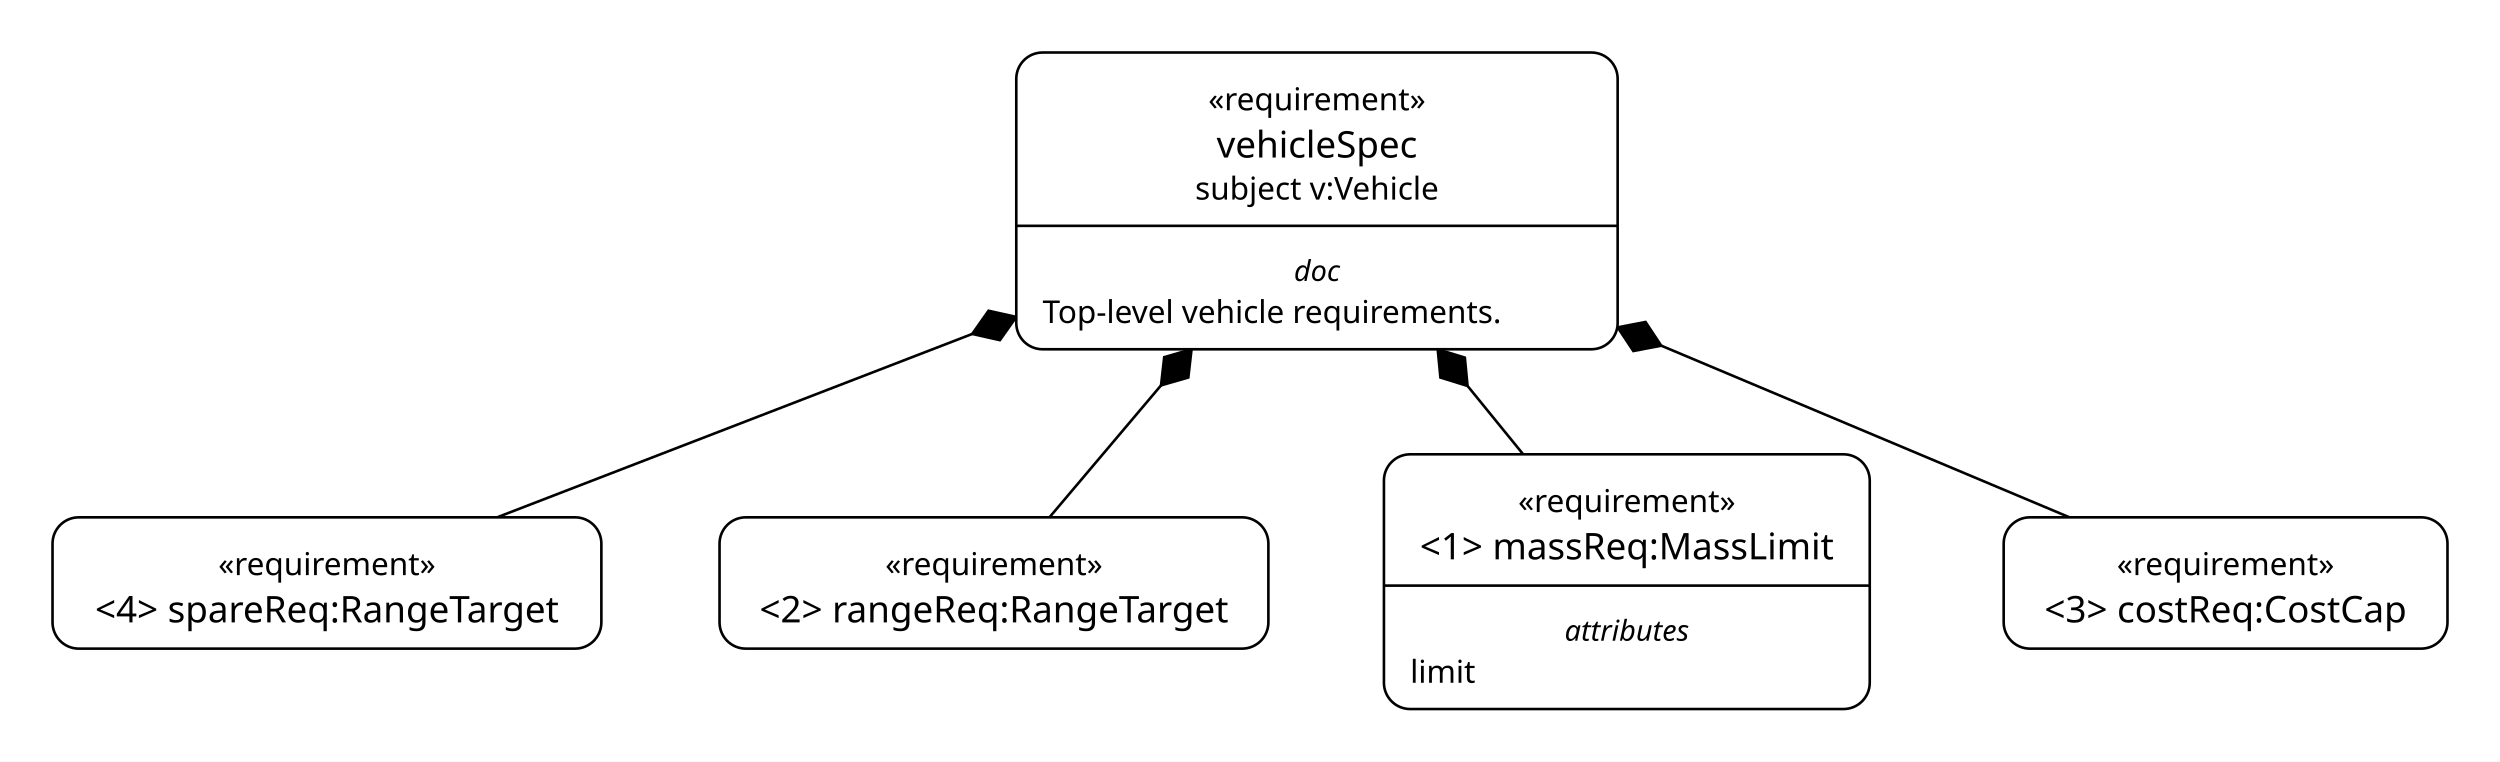
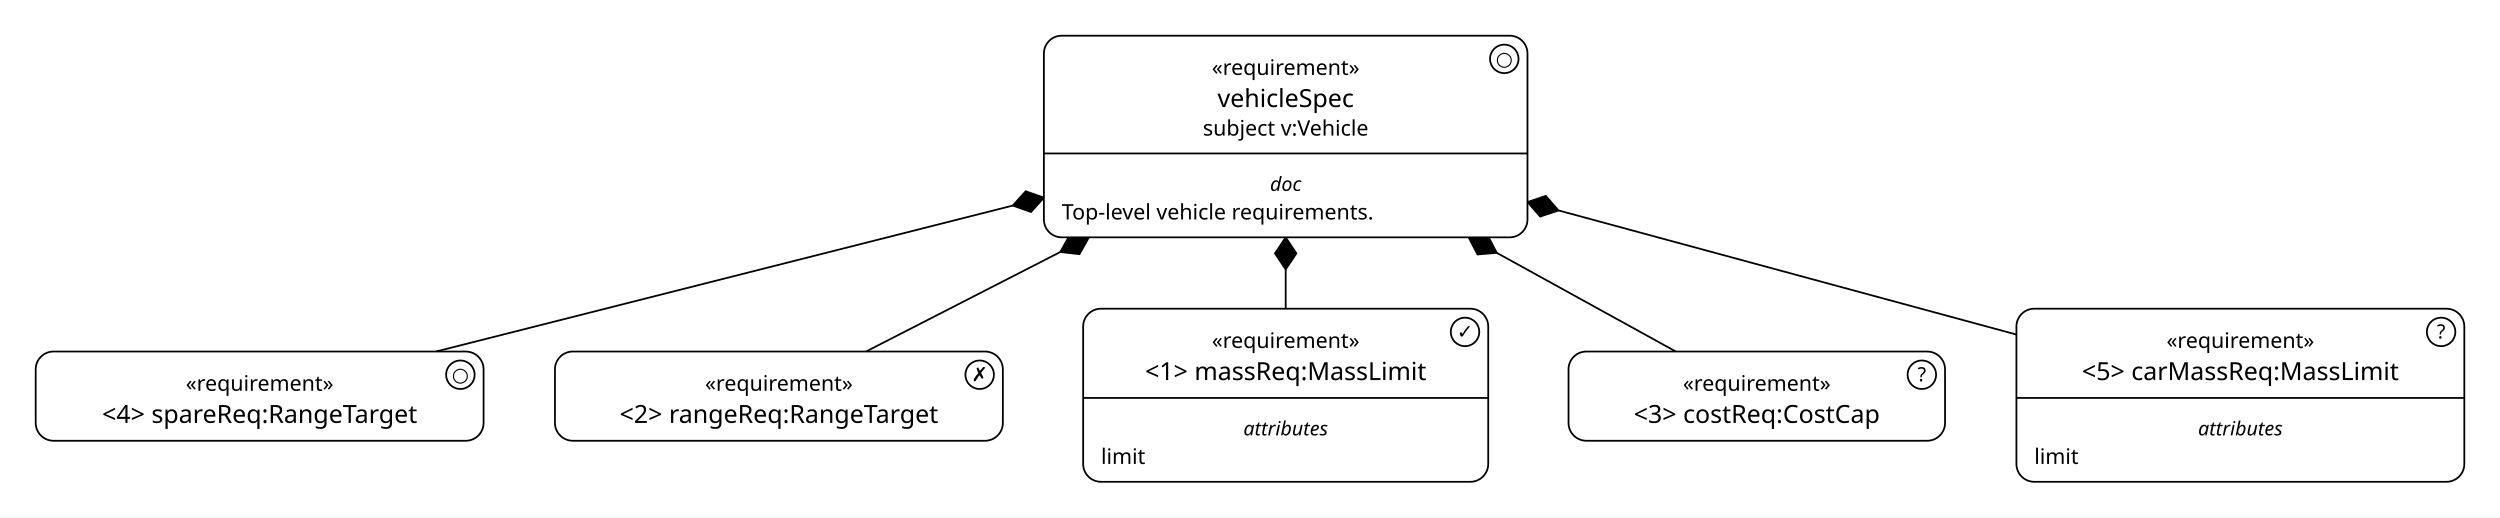
- <svg xmlns="http://www.w3.org/2000/svg" width="952" height="290" viewBox="0 0 952 290" font-family="sans-serif">
-   <rect x="0" y="0" width="952" height="290" fill="#ffffff" />
-   <polyline points="632.59,131.63 788.05,197" fill="none" stroke="#000000" />
-   <polygon points="616,124.65 621.97,133.67 632.59,131.63 626.62,122.61" fill="#000000" stroke="#000000" />
-   <polyline points="558.84,146.96 580.03,173" fill="none" stroke="#000000" />
-   <polygon points="547.48,133 548.51,143.77 558.84,146.96 557.81,136.19" fill="#000000" stroke="#000000" />
-   <polyline points="442.12,146.75 399.63,197" fill="none" stroke="#000000" />
-   <polygon points="453.74,133 443.34,136 442.12,146.75 452.51,143.75" fill="#000000" stroke="#000000" />
-   <polyline points="370.21,127.17 189.28,197" fill="none" stroke="#000000" />
-   <polygon points="387,120.69 376.44,118.33 370.21,127.17 380.76,129.53" fill="#000000" stroke="#000000" />
-   <rect x="387" y="20" width="229" height="113" rx="10" fill="#ffffff" stroke="#000000" />
-   <text x="501.5" y="42" text-anchor="middle" font-size="12">«requirement»</text>
-   <text x="501.5" y="60" text-anchor="middle" font-size="14">vehicleSpec</text>
-   <text x="501.5" y="76" text-anchor="middle" font-size="12">subject v:Vehicle</text>
-   <polyline points="387,86 616,86" fill="none" stroke="#000000" />
-   <text x="501.5" y="107" text-anchor="middle" font-size="11" font-style="italic">doc</text>
-   <text x="397" y="123" text-anchor="start" font-size="12">Top-level vehicle requirements.</text>
-   <rect x="763" y="197" width="169" height="50" rx="10" fill="#ffffff" stroke="#000000" />
-   <text x="847.5" y="219" text-anchor="middle" font-size="12">«requirement»</text>
-   <text x="847.5" y="237" text-anchor="middle" font-size="14">&lt;3&gt; costReq:CostCap</text>
-   <rect x="527" y="173" width="185" height="97" rx="10" fill="#ffffff" stroke="#000000" />
-   <text x="619.5" y="195" text-anchor="middle" font-size="12">«requirement»</text>
-   <text x="619.5" y="213" text-anchor="middle" font-size="14">&lt;1&gt; massReq:MassLimit</text>
-   <polyline points="527,223 712,223" fill="none" stroke="#000000" />
-   <text x="619.5" y="244" text-anchor="middle" font-size="11" font-style="italic">attributes</text>
-   <text x="537" y="260" text-anchor="start" font-size="12">limit</text>
-   <rect x="274" y="197" width="209" height="50" rx="10" fill="#ffffff" stroke="#000000" />
-   <text x="378.5" y="219" text-anchor="middle" font-size="12">«requirement»</text>
-   <text x="378.5" y="237" text-anchor="middle" font-size="14">&lt;2&gt; rangeReq:RangeTarget</text>
-   <rect x="20" y="197" width="209" height="50" rx="10" fill="#ffffff" stroke="#000000" />
-   <text x="124.5" y="219" text-anchor="middle" font-size="12">«requirement»</text>
-   <text x="124.5" y="237" text-anchor="middle" font-size="14">&lt;4&gt; spareReq:RangeTarget</text>
+ <svg xmlns="http://www.w3.org/2000/svg" width="1401" height="290" viewBox="0 0 1401 290" font-family="sans-serif">
+   <rect x="0" y="0" width="1401" height="290" fill="#ffffff" />
+   <polyline points="873.37,117.93 1130,187.49" fill="none" stroke="#000000" />
+   <polygon points="856,113.22 863.12,121.37 873.37,117.93 866.26,109.79" fill="#000000" stroke="#000000" />
+   <polyline points="838.78,141.69 939.14,197" fill="none" stroke="#000000" />
+   <polygon points="823.02,133 828,142.6 838.78,141.69 833.79,132.09" fill="#000000" stroke="#000000" />
+   <polyline points="720.5,151 720.5,173" fill="none" stroke="#000000" />
+   <polygon points="720.5,133 714.5,142 720.5,151 726.5,142" fill="#000000" stroke="#000000" />
+   <polyline points="594.2,141.21 485.3,197" fill="none" stroke="#000000" />
+   <polygon points="610.22,133 599.47,131.76 594.2,141.21 604.94,142.44" fill="#000000" stroke="#000000" />
+   <polyline points="567.55,115.2 244.3,197" fill="none" stroke="#000000" />
+   <polygon points="585,110.79 574.8,107.18 567.55,115.2 577.75,118.81" fill="#000000" stroke="#000000" />
+   <rect x="585" y="20" width="271" height="113" rx="10" fill="#ffffff" stroke="#000000" />
+   <text x="720.5" y="42" text-anchor="middle" font-size="12">«requirement»</text>
+   <text x="720.5" y="60" text-anchor="middle" font-size="14">vehicleSpec</text>
+   <text x="720.5" y="76" text-anchor="middle" font-size="12">subject v:Vehicle</text>
+   <rect x="835" y="25" width="16" height="16" rx="8" fill="none" stroke="#000000" />
+   <text x="843" y="36.67" text-anchor="middle" font-size="11">○</text>
+   <polyline points="585,86 856,86" fill="none" stroke="#000000" />
+   <text x="720.5" y="107" text-anchor="middle" font-size="11" font-style="italic">doc</text>
+   <text x="595" y="123" text-anchor="start" font-size="12">Top-level vehicle requirements.</text>
+   <rect x="1130" y="173" width="251" height="97" rx="10" fill="#ffffff" stroke="#000000" />
+   <text x="1255.5" y="195" text-anchor="middle" font-size="12">«requirement»</text>
+   <text x="1255.5" y="213" text-anchor="middle" font-size="14">&lt;5&gt; carMassReq:MassLimit</text>
+   <rect x="1360" y="178" width="16" height="16" rx="8" fill="none" stroke="#000000" />
+   <text x="1368" y="189.67" text-anchor="middle" font-size="11">?</text>
+   <polyline points="1130,223 1381,223" fill="none" stroke="#000000" />
+   <text x="1255.5" y="244" text-anchor="middle" font-size="11" font-style="italic">attributes</text>
+   <text x="1140" y="260" text-anchor="start" font-size="12">limit</text>
+   <rect x="879" y="197" width="211" height="50" rx="10" fill="#ffffff" stroke="#000000" />
+   <text x="984.5" y="219" text-anchor="middle" font-size="12">«requirement»</text>
+   <text x="984.5" y="237" text-anchor="middle" font-size="14">&lt;3&gt; costReq:CostCap</text>
+   <rect x="1069" y="202" width="16" height="16" rx="8" fill="none" stroke="#000000" />
+   <text x="1077" y="213.67" text-anchor="middle" font-size="11">?</text>
+   <rect x="607" y="173" width="227" height="97" rx="10" fill="#ffffff" stroke="#000000" />
+   <text x="720.5" y="195" text-anchor="middle" font-size="12">«requirement»</text>
+   <text x="720.5" y="213" text-anchor="middle" font-size="14">&lt;1&gt; massReq:MassLimit</text>
+   <rect x="813" y="178" width="16" height="16" rx="8" fill="none" stroke="#000000" />
+   <text x="821" y="189.67" text-anchor="middle" font-size="11">✓</text>
+   <polyline points="607,223 834,223" fill="none" stroke="#000000" />
+   <text x="720.5" y="244" text-anchor="middle" font-size="11" font-style="italic">attributes</text>
+   <text x="617" y="260" text-anchor="start" font-size="12">limit</text>
+   <rect x="311" y="197" width="251" height="50" rx="10" fill="#ffffff" stroke="#000000" />
+   <text x="436.5" y="219" text-anchor="middle" font-size="12">«requirement»</text>
+   <text x="436.5" y="237" text-anchor="middle" font-size="14">&lt;2&gt; rangeReq:RangeTarget</text>
+   <rect x="541" y="202" width="16" height="16" rx="8" fill="none" stroke="#000000" />
+   <text x="549" y="213.67" text-anchor="middle" font-size="11">✗</text>
+   <rect x="20" y="197" width="251" height="50" rx="10" fill="#ffffff" stroke="#000000" />
+   <text x="145.5" y="219" text-anchor="middle" font-size="12">«requirement»</text>
+   <text x="145.5" y="237" text-anchor="middle" font-size="14">&lt;4&gt; spareReq:RangeTarget</text>
+   <rect x="250" y="202" width="16" height="16" rx="8" fill="none" stroke="#000000" />
+   <text x="258" y="213.67" text-anchor="middle" font-size="11">○</text>
</svg>
